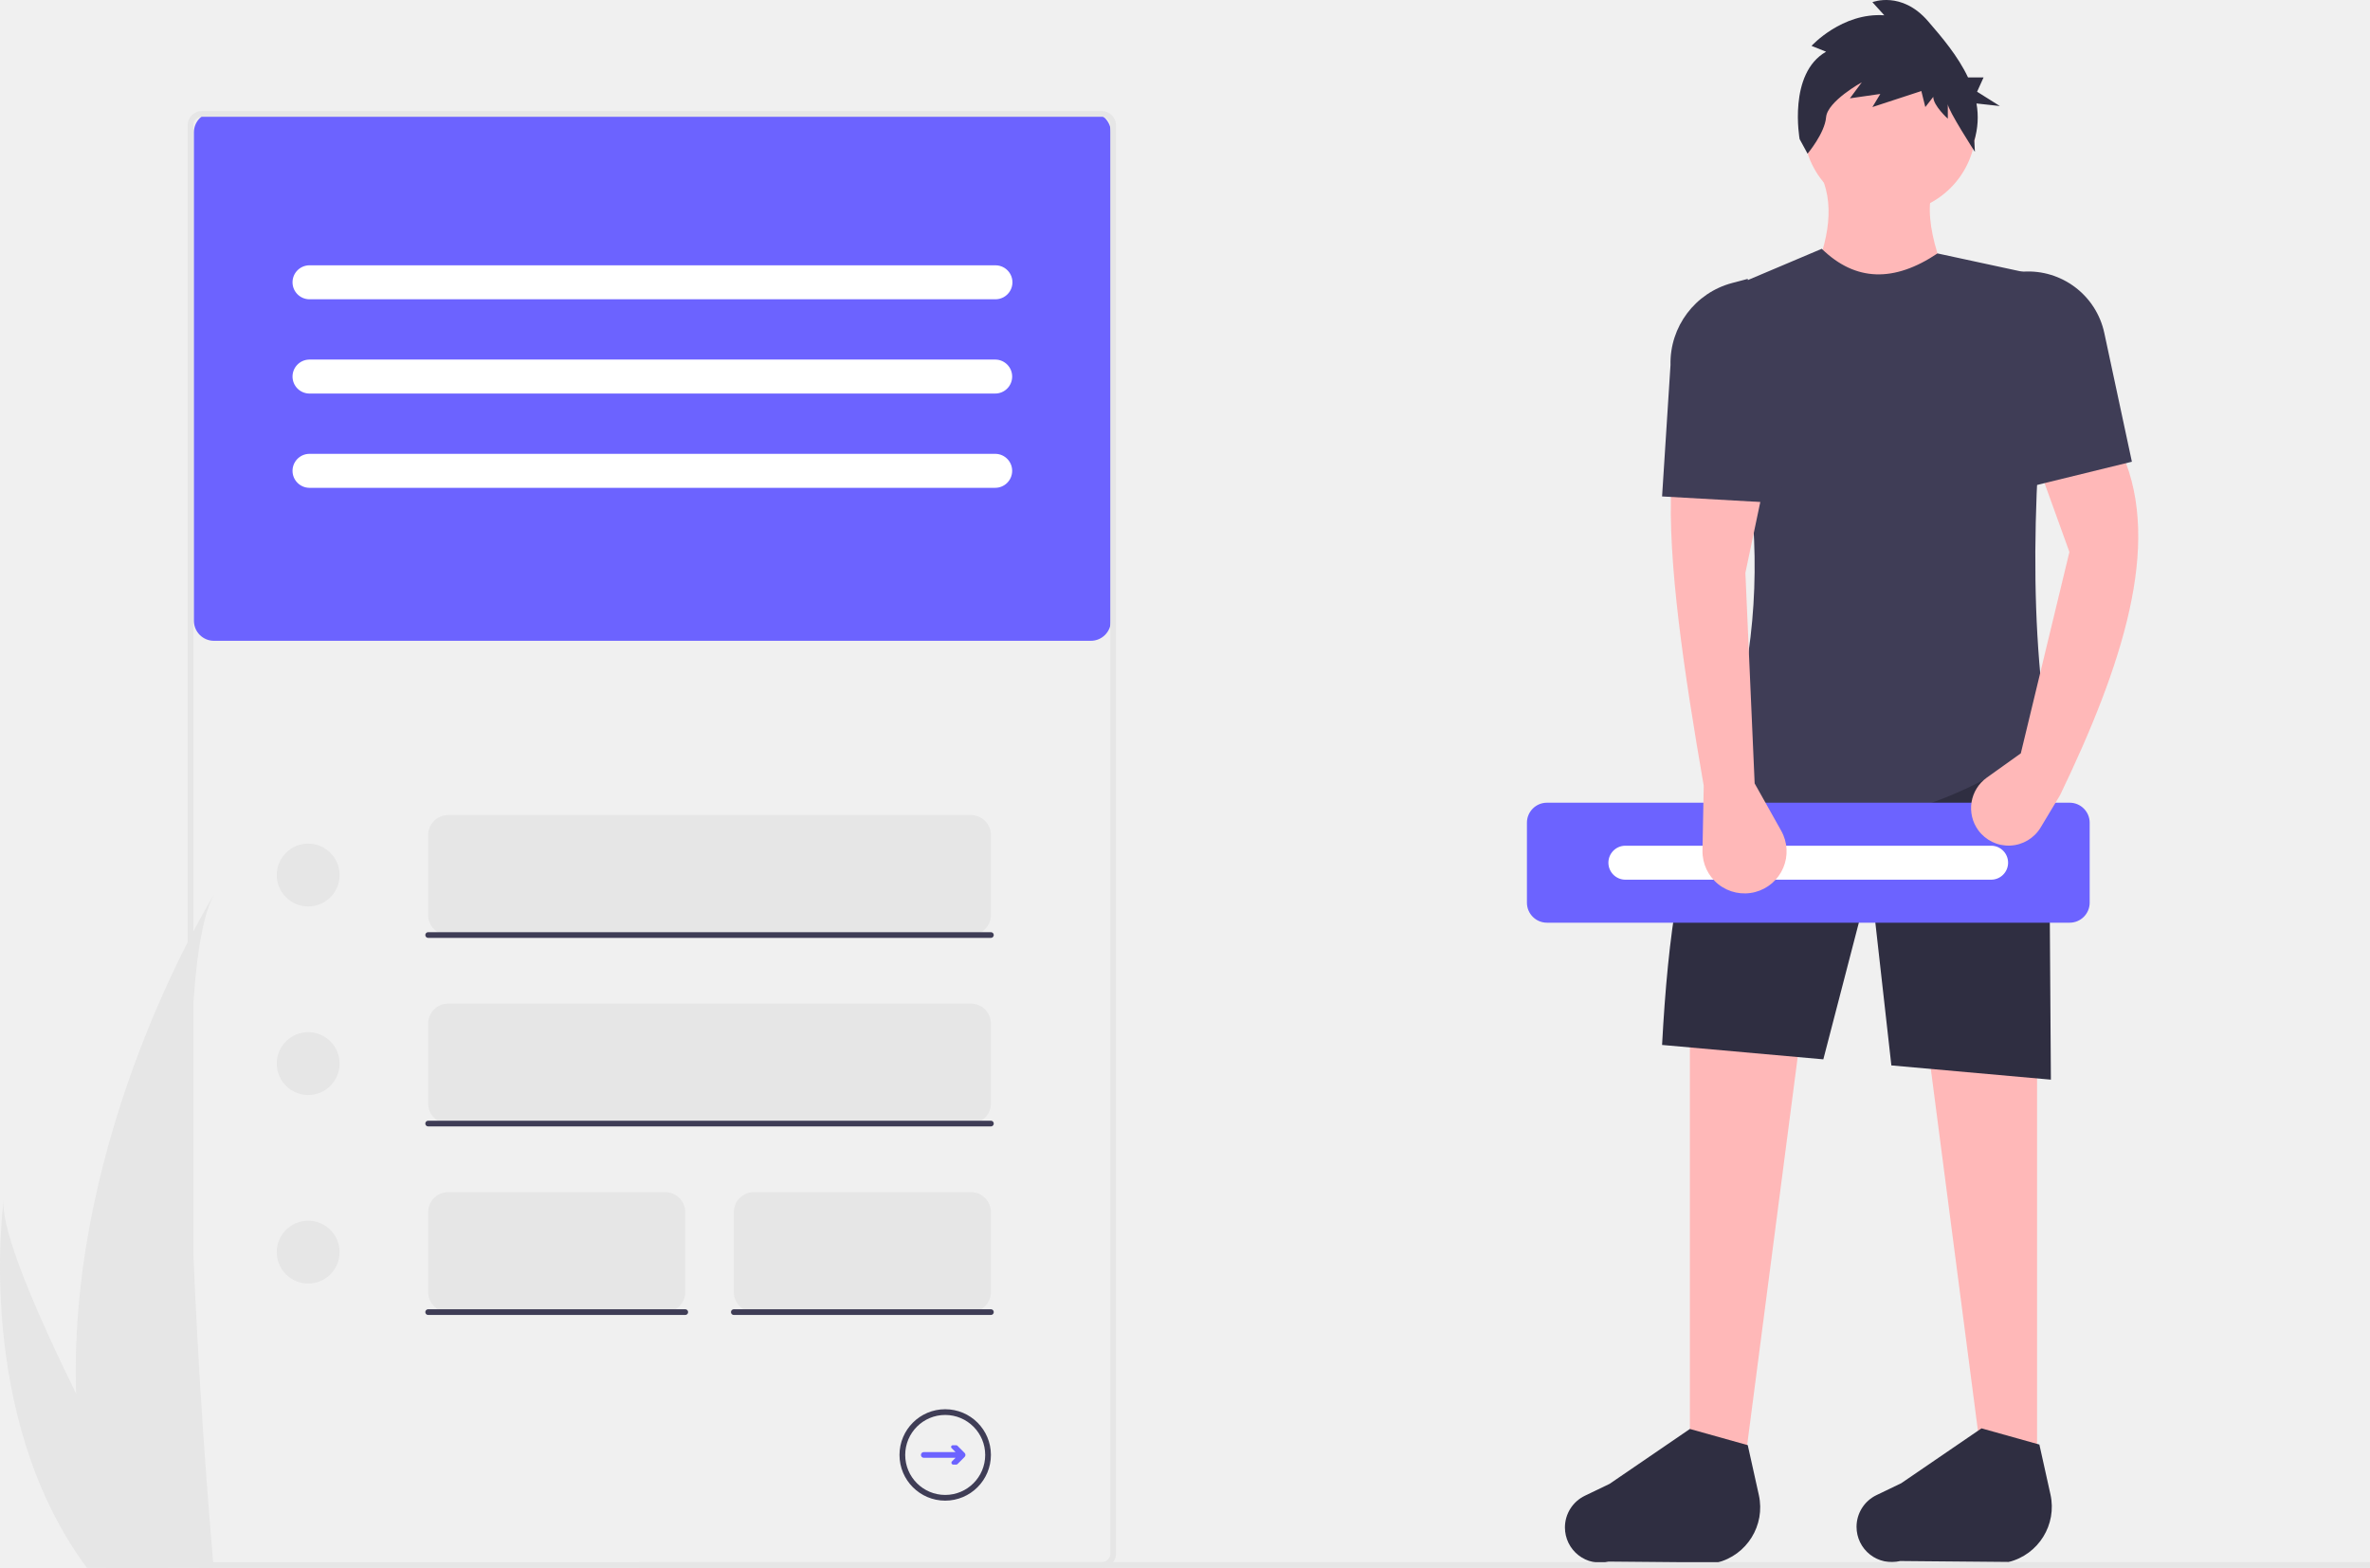
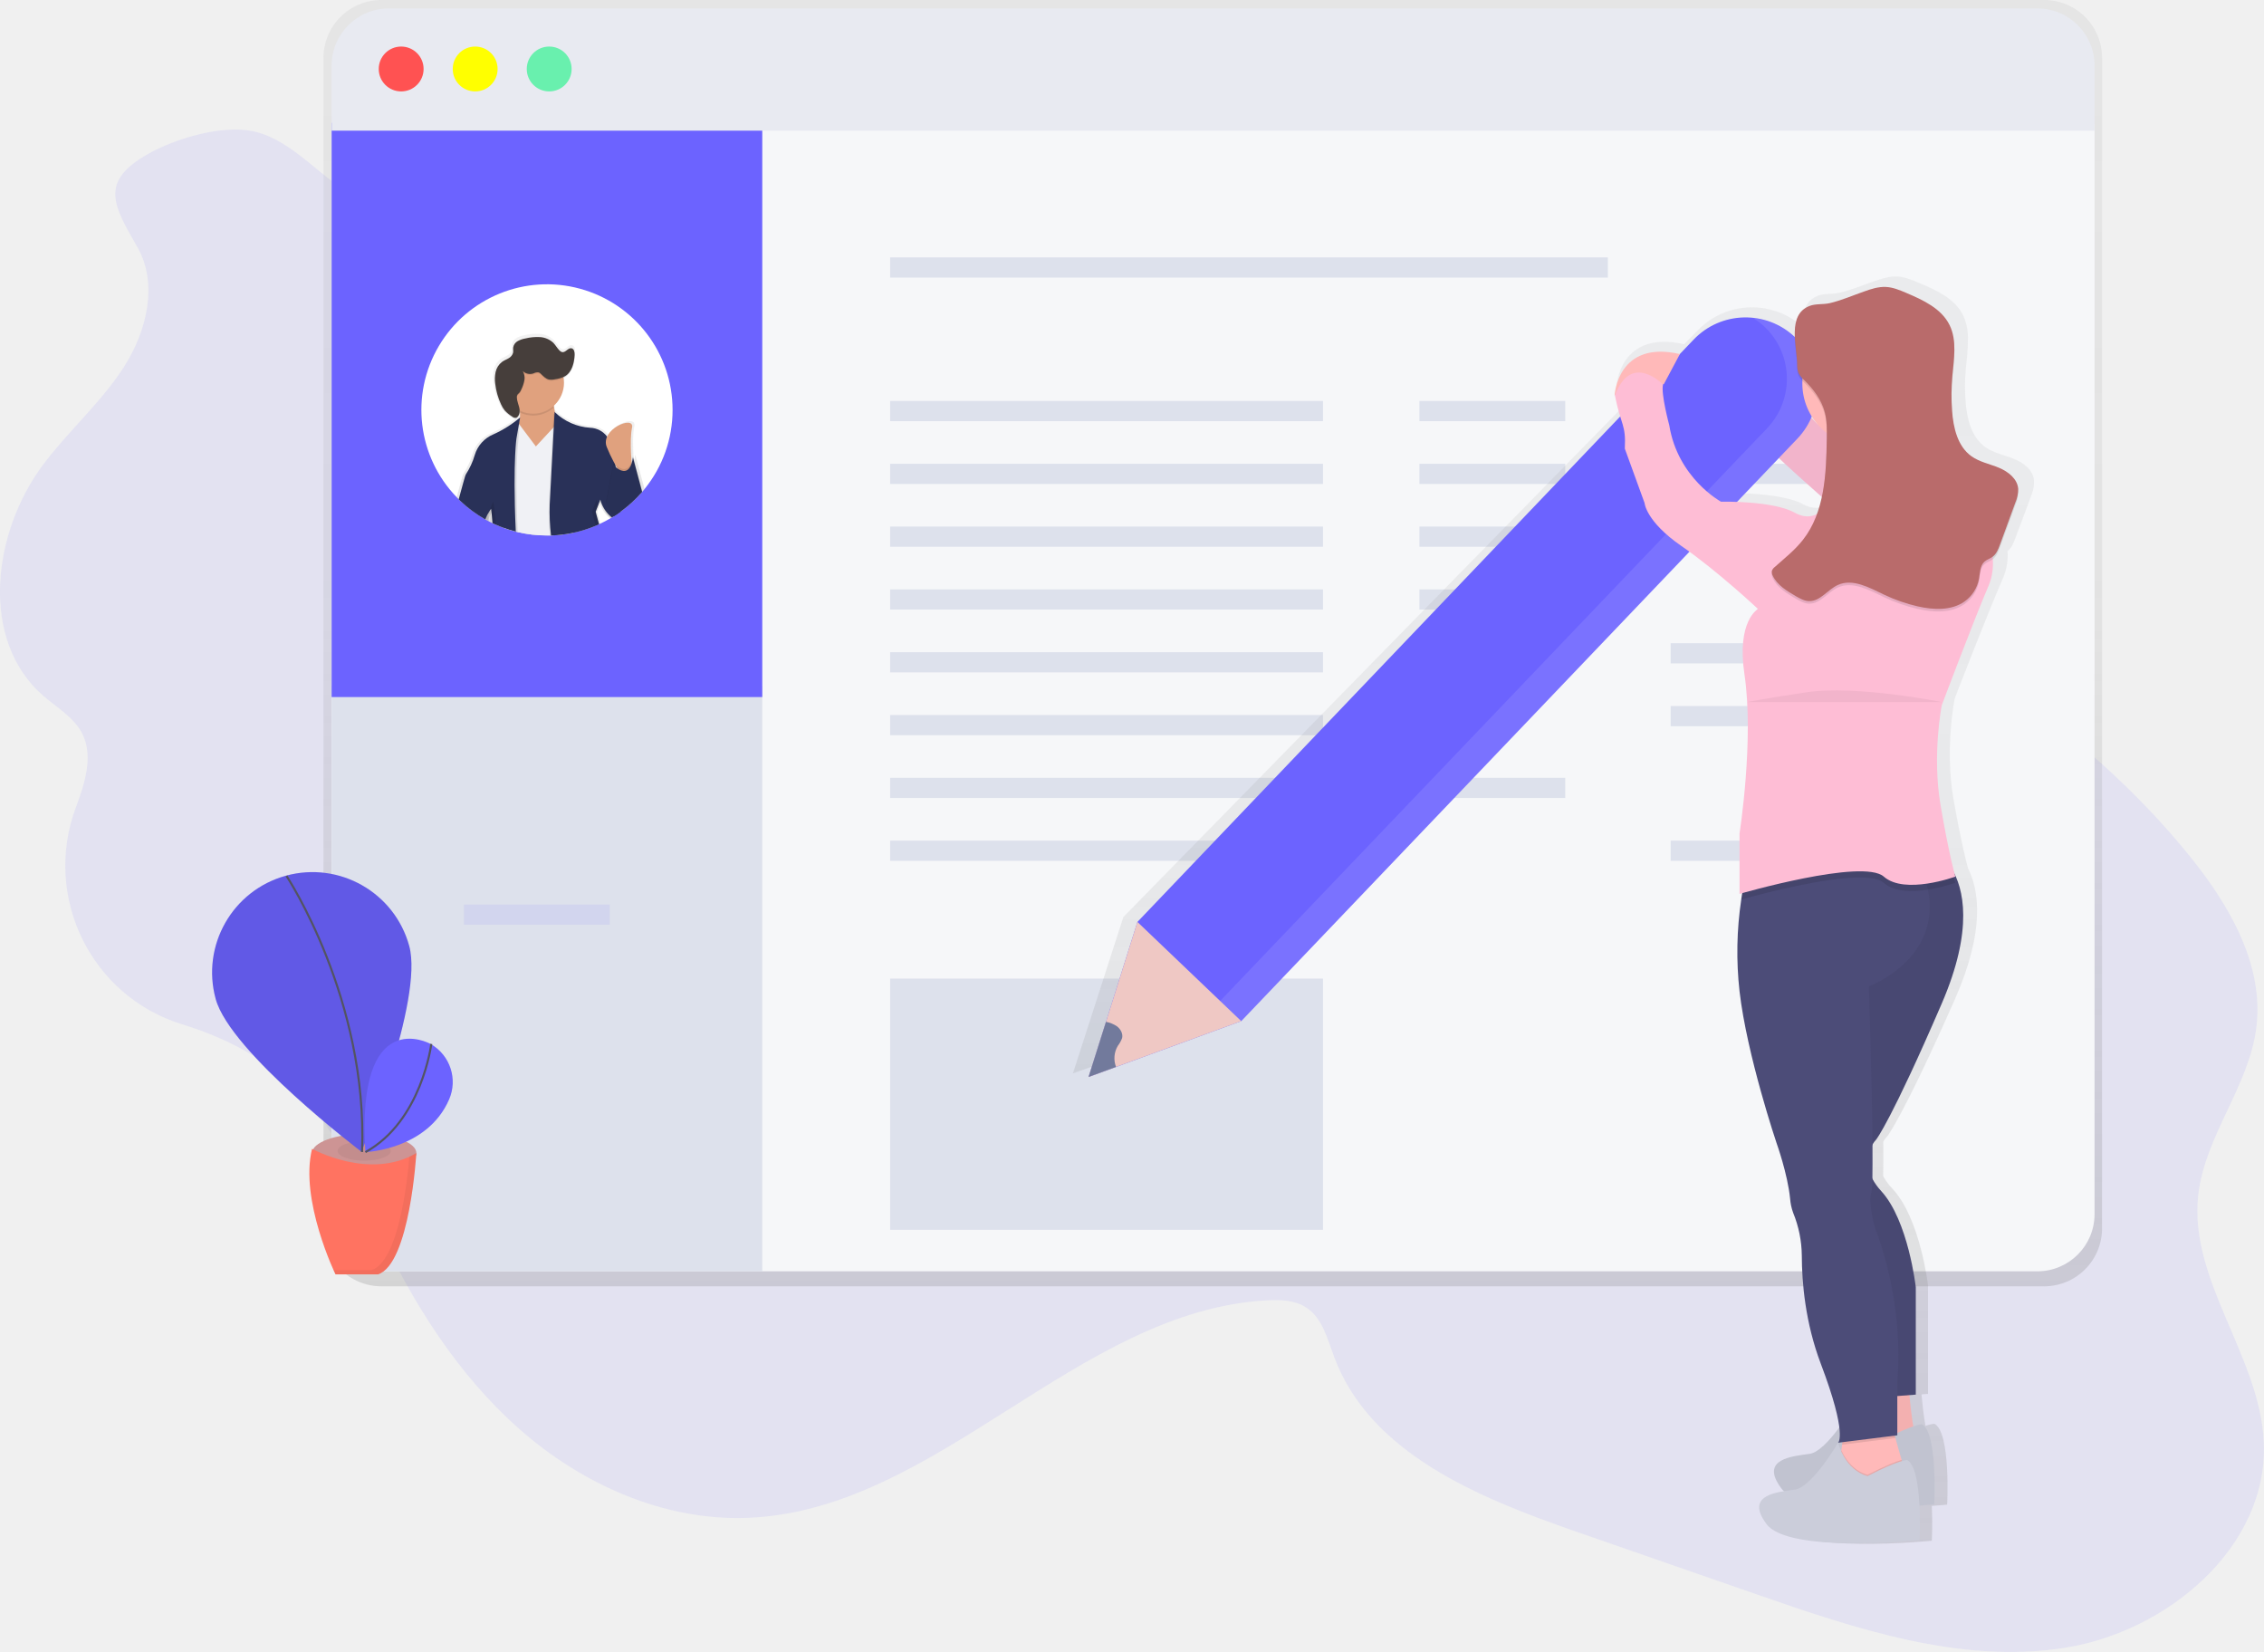
- <svg xmlns="http://www.w3.org/2000/svg" id="ed709b15-984e-4c6b-b13e-799af1de279c" data-name="Layer 1" width="829.651" height="548.854" viewBox="0 0 829.651 548.854">
-   <polygon points="609.397 522.909 591.573 522.909 591.573 349.531 632.082 348.721 609.397 522.909" fill="#ffb8b8" />
-   <polygon points="695.276 522.909 713.1 522.909 713.1 349.531 672.591 348.721 695.276 522.909" fill="#ffb8b8" />
-   <path d="M786.208,722.598l-37.924-.348a12.327,12.327,0,0,1-15.285-11.967v0a12.327,12.327,0,0,1,6.984-11.109l8.651-4.161,28.115-19.215,20.254,5.671,3.879,17.457A19.931,19.931,0,0,1,786.208,722.598Z" transform="translate(-185.1743 -175.5731)" fill="#2f2e41" />
-   <path d="M888.29,722.383l-37.924-.348a12.327,12.327,0,0,1-15.285-11.967v0a12.327,12.327,0,0,1,6.984-11.109l8.651-4.161,28.115-19.215,20.254,5.671,3.879,17.457A19.931,19.931,0,0,1,888.29,722.383Z" transform="translate(-185.1743 -175.5731)" fill="#2f2e41" />
-   <path d="M903.116,553.521l-55.842-4.986-7.352-65.5-16.465,63.373-56.451-5.04c2.081-38.806,6.559-71.177,17.014-87.499l118.286-21.065Z" transform="translate(-185.1743 -175.5731)" fill="#2f2e41" />
-   <circle cx="661.507" cy="44.439" r="30.172" fill="#ffb8b8" />
-   <path d="M870.709,282.922l-52.662-6.481c6.7-14.267,9.719-27.589,4.861-38.889h40.509C857.155,248.727,862.755,265.29,870.709,282.922Z" transform="translate(-185.1743 -175.5731)" fill="#ffb8b8" />
-   <path d="M902.306,434.425C865.251,461.595,824.81,470.865,780.78,461.161c26.715-60.992,22.9-121.105,0-180.67l42.129-17.824c11.813,11.523,25.36,11.774,40.509,1.62l41.319,8.912C897.179,332.621,894.645,387.814,902.306,434.425Z" transform="translate(-185.1743 -175.5731)" fill="#3f3d56" />
-   <path d="M824.422,193.674l-5.095-2.04S829.98,179.906,844.802,180.925l-4.169-4.589s10.19-4.079,19.454,6.629c4.87,5.629,10.504,12.246,14.016,19.7h5.456l-2.277,5.014,7.97,5.014-8.181-.901a27.747,27.747,0,0,1-.774,12.987l.219,3.963s-9.483-14.672-9.483-16.712v5.099s-5.095-4.589-5.095-7.649l-2.779,3.57-1.39-5.609-17.138,5.609,2.779-4.589-10.653,1.53,4.169-5.609s-12.043,6.629-12.506,12.238-6.484,12.748-6.484,12.748l-2.779-5.099S810.99,201.323,824.422,193.674Z" transform="translate(-185.1743 -175.5731)" fill="#2f2e41" />
-   <path d="M909.695,498.573h-183a7.008,7.008,0,0,1-7-7v-28a7.008,7.008,0,0,1,7-7h183a7.008,7.008,0,0,1,7,7v28A7.008,7.008,0,0,1,909.695,498.573Z" transform="translate(-185.1743 -175.5731)" fill="#6c63ff" />
-   <path id="e6024a0c-b89c-4e07-9a96-496d93fbcaea" data-name="Path 40" d="M754.055,471.627a5.947,5.947,0,0,0,0,11.892H882.14a5.947,5.947,0,0,0,.195-11.892q-.098-.002-.195,0Z" transform="translate(-185.1743 -175.5731)" fill="#fff" />
-   <path d="M799.414,449.818l9.302,16.582a14.724,14.724,0,0,1-9.125,21.45h0a14.724,14.724,0,0,1-18.438-14.53l.436-22.692c-6.989-40.336-12.661-78.527-11.342-105.323h32.407L796.173,376.092Z" transform="translate(-185.1743 -175.5731)" fill="#ffb8b8" />
-   <path d="M906.357,453.869l-6.813,11.356a13.12,13.12,0,0,1-21.861.967v0a13.12,13.12,0,0,1,2.985-18.393l11.917-8.512,17.014-70.485-10.532-29.166L928.232,334.773C941.926,366.423,928.132,408.615,906.357,453.869Z" transform="translate(-185.1743 -175.5731)" fill="#ffb8b8" />
-   <path d="M809.946,351.787l-42.939-2.431,2.95-46.01a29.012,29.012,0,0,1,21.581-28.705l5.446-1.442Z" transform="translate(-185.1743 -175.5731)" fill="#3f3d56" />
-   <path d="M931.473,337.204l-39.699,9.722V270.769l1.638-.106a27.257,27.257,0,0,1,28.407,21.489Z" transform="translate(-185.1743 -175.5731)" fill="#3f3d56" />
-   <rect x="223.556" y="546.854" width="606.096" height="2" fill="#e6e6e6" />
-   <path d="M211.812,663.409a215.891,215.891,0,0,0,10.085,59.679c.141.448.288.89.435,1.338h37.636c-.04-.402-.08-.85-.12-1.338-2.51-28.849-16.978-204.433.321-234.46C258.656,491.064,208.894,571.743,211.812,663.409Z" transform="translate(-185.1743 -175.5731)" fill="#e6e6e6" />
-   <path d="M214.636,723.088c.315.448.642.897.977,1.338H243.846c-.214-.381-.462-.83-.75-1.338-4.664-8.419-18.47-33.587-31.285-59.679-13.772-28.039-26.407-57.143-25.343-67.676C186.141,598.109,176.612,670.53,214.636,723.088Z" transform="translate(-185.1743 -175.5731)" fill="#e6e6e6" />
-   <path d="M567.057,399.892h-307a7.008,7.008,0,0,1-7-7v-171a7.008,7.008,0,0,1,7-7h307a7.008,7.008,0,0,1,7,7v171A7.008,7.008,0,0,1,567.057,399.892Z" transform="translate(-185.1743 -175.5731)" fill="#6c63ff" />
-   <path d="M570.855,724.427H255.855a5.006,5.006,0,0,1-5-5V219.451a5.006,5.006,0,0,1,5-5H570.855a5.006,5.006,0,0,1,5,5V719.427A5.006,5.006,0,0,1,570.855,724.427ZM255.855,216.451a3.003,3.003,0,0,0-3,3V719.427a3.003,3.003,0,0,0,3,3H570.855a3.003,3.003,0,0,0,3-3V219.451a3.003,3.003,0,0,0-3-3Z" transform="translate(-185.1743 -175.5731)" fill="#e6e6e6" />
-   <circle cx="107.883" cy="306.319" r="11" fill="#e6e6e6" />
-   <path d="M525.057,502.892h-183a7.008,7.008,0,0,1-7-7v-28a7.008,7.008,0,0,1,7-7h183a7.008,7.008,0,0,1,7,7v28A7.008,7.008,0,0,1,525.057,502.892Z" transform="translate(-185.1743 -175.5731)" fill="#e6e6e6" />
-   <path d="M532.057,503.892h-197a1,1,0,0,1,0-2h197a1,1,0,0,1,0,2Z" transform="translate(-185.1743 -175.5731)" fill="#3f3d56" />
-   <circle cx="107.883" cy="372.319" r="11" fill="#e6e6e6" />
-   <path d="M525.057,568.892h-183a7.008,7.008,0,0,1-7-7v-28a7.008,7.008,0,0,1,7-7h183a7.008,7.008,0,0,1,7,7v28A7.008,7.008,0,0,1,525.057,568.892Z" transform="translate(-185.1743 -175.5731)" fill="#e6e6e6" />
-   <path d="M532.057,569.892h-197a1,1,0,0,1,0-2h197a1,1,0,0,1,0,2Z" transform="translate(-185.1743 -175.5731)" fill="#3f3d56" />
-   <circle cx="107.883" cy="438.319" r="11" fill="#e6e6e6" />
-   <path d="M418.057,634.892h-76a7.008,7.008,0,0,1-7-7v-28a7.008,7.008,0,0,1,7-7h76a7.008,7.008,0,0,1,7,7v28A7.008,7.008,0,0,1,418.057,634.892Z" transform="translate(-185.1743 -175.5731)" fill="#e6e6e6" />
-   <path d="M425.057,635.892h-90a1,1,0,0,1,0-2h90a1,1,0,0,1,0,2Z" transform="translate(-185.1743 -175.5731)" fill="#3f3d56" />
-   <path d="M525.057,634.892h-76a7.008,7.008,0,0,1-7-7v-28a7.008,7.008,0,0,1,7-7h76a7.008,7.008,0,0,1,7,7v28A7.008,7.008,0,0,1,525.057,634.892Z" transform="translate(-185.1743 -175.5731)" fill="#e6e6e6" />
-   <path d="M532.057,635.892h-90a1,1,0,0,1,0-2h90a1,1,0,0,1,0,2Z" transform="translate(-185.1743 -175.5731)" fill="#3f3d56" />
-   <path id="aa22f97a-b0c4-48a0-9697-8e710bb4cd75" data-name="Path 40" d="M293.417,268.446a5.947,5.947,0,0,0,0,11.892H533.502a5.947,5.947,0,1,0,.195-11.892q-.098-.002-.195,0Z" transform="translate(-185.1743 -175.5731)" fill="#fff" />
-   <path id="a17c1cae-a14a-457b-86dc-2629628de1d6" data-name="Path 40" d="M293.417,301.446a5.947,5.947,0,0,0,0,11.892H533.502a5.947,5.947,0,0,0,.195-11.892q-.098-.002-.195,0Z" transform="translate(-185.1743 -175.5731)" fill="#fff" />
-   <path id="b5ca973b-c484-402e-90b9-a33cbeee2455" data-name="Path 40" d="M293.417,334.446a5.947,5.947,0,0,0,0,11.892H533.502a5.947,5.947,0,0,0,.195-11.892q-.098-.002-.195,0Z" transform="translate(-185.1743 -175.5731)" fill="#fff" />
-   <path d="M522.854,684.189l-2.517-2.517a.585.585,0,0,0-.414-.171H518.7a.585.585,0,0,0-.413.998l1.393,1.392H508.557a1,1,0,0,0,0,2h11.122l-1.251,1.25a.668.668,0,0,0,.472,1.14h.989a.668.668,0,0,0,.472-.196l2.492-2.492A.994.994,0,0,0,522.854,684.189Z" transform="translate(-185.1743 -175.5731)" fill="#6c63ff" />
-   <path d="M516.057,700.892a16,16,0,1,1,16-16A16.018,16.018,0,0,1,516.057,700.892Zm0-30a14,14,0,1,0,14,14A14.016,14.016,0,0,0,516.057,670.892Z" transform="translate(-185.1743 -175.5731)" fill="#3f3d56" />
+ <svg xmlns="http://www.w3.org/2000/svg" xmlns:xlink="http://www.w3.org/1999/xlink" id="eb784e0d-05db-44e6-8395-40b319063039" data-name="Layer 1" width="1094" height="798.15" viewBox="0 0 1094 798.15">
+   <defs>
+     <linearGradient id="b86fccb4-da21-4a09-8d3b-ff994f3aa5aa" x1="639.03" y1="672.43" x2="639.03" y2="50.93" gradientUnits="userSpaceOnUse">
+       <stop offset="0" stop-color="gray" stop-opacity="0.25" />
+       <stop offset="0.54" stop-color="gray" stop-opacity="0.12" />
+       <stop offset="1" stop-color="gray" stop-opacity="0.1" />
+     </linearGradient>
+     <linearGradient id="d2adb5db-d5c7-49ab-bfdd-50ec6aa449ae" x1="319.12" y1="309.68" x2="319.12" y2="212.15" xlink:href="#b86fccb4-da21-4a09-8d3b-ff994f3aa5aa" />
+     <linearGradient id="fd1a872a-c2fb-4cd4-906a-a62e176bbce4" x1="332.56" y1="304.74" x2="332.56" y2="246.12" gradientTransform="matrix(-1, 0, 0, 1, 652, 0)" xlink:href="#b86fccb4-da21-4a09-8d3b-ff994f3aa5aa" />
+     <linearGradient id="636ac3f3-8a9d-4cd8-9529-d45e35aeb867" x1="803.65" y1="796.85" x2="803.65" y2="184.5" xlink:href="#b86fccb4-da21-4a09-8d3b-ff994f3aa5aa" />
+   </defs>
+   <g opacity="0.1">
+     <path d="M119.37,170.3c10.2,17.75,4.55,40.79-6.53,58S86,259.17,73.72,275.59C49.31,308.35,43,360.08,73.78,387c6.63,5.8,14.83,10.39,18.87,18.21C98.23,416,94.1,429,89.89,440.43l-.35.94C73.63,484.5,97.07,532.3,141,545.83c24.31,7.49,46.25,19.63,62.49,39.26,14.19,17.16,22.39,38.33,31.75,58.53C252.16,680.11,274,715,304.18,741.57s69.56,44.18,109.76,42.73c91.82-3.31,159.43-100,251.16-105.09,6.61-.37,13.65-.12,19.18,3.52,7.8,5.14,10.19,15.23,13.47,24,17.37,46.43,69.67,67.83,116.5,84.09l88,30.58c47.8,16.6,98,33.45,148,25.76s98.82-48.75,96.65-99.31c-1.78-41.53-36.2-78.08-31.69-119.41,3.12-28.56,24.51-52.55,28.09-81.06,3.73-29.67-12.49-58.16-31.16-81.52-53.72-67.24-130.28-111.56-205-154.31-52.63-30.12-105.53-60.36-162.19-82-139.68-53.21-293.2-50.92-442-65.44-25.59-2.5-52.34-5.44-75.79-16.75-18-8.68-32.07-28.75-51.82-33-15.05-3.24-37.31,3.45-50.45,10.76C100.94,138.54,107.54,149.71,119.37,170.3Z" transform="translate(-53 -50.93)" fill="#6c63ff" />
+   </g>
+   <path d="M1040.87,50.93H237.18A28,28,0,0,0,209.3,79.08V644.28a28,28,0,0,0,27.88,28.15h803.69a28,28,0,0,0,27.88-28.15V79.08A28,28,0,0,0,1040.87,50.93Z" transform="translate(-53 -50.93)" fill="url(#b86fccb4-da21-4a09-8d3b-ff994f3aa5aa)" />
+   <path d="M1065.12,110.81V637.54a27.64,27.64,0,0,1-27.64,27.64H240.89a27.64,27.64,0,0,1-27.64-27.64V110.81Z" transform="translate(-53 -50.93)" fill="#f6f7f9" />
+   <path d="M421.34,382.3V665.17H240.89c-15.26,0-27.64-12.62-27.64-28.18V382.3Z" transform="translate(-53 -50.93)" fill="#dde1ec" />
+   <rect x="430.12" y="124.37" width="346.82" height="9.75" fill="#dde1ec" />
+   <rect x="430.12" y="193.73" width="209.17" height="9.75" fill="#dde1ec" />
+   <rect x="685.9" y="193.73" width="70.45" height="9.75" fill="#dde1ec" />
+   <g opacity="0.1">
+     <rect x="224.19" y="437.04" width="70.45" height="9.75" fill="#6c63ff" />
+   </g>
+   <rect x="685.9" y="284.77" width="70.45" height="9.75" fill="#dde1ec" />
+   <rect x="685.9" y="375.81" width="70.45" height="9.75" fill="#dde1ec" />
+   <rect x="685.9" y="224.08" width="70.45" height="9.75" fill="#dde1ec" />
+   <rect x="807.28" y="224.08" width="70.45" height="9.75" fill="#dde1ec" />
+   <rect x="685.9" y="254.42" width="70.45" height="9.75" fill="#dde1ec" />
+   <rect x="807.28" y="254.42" width="70.45" height="9.75" fill="#dde1ec" />
+   <rect x="807.28" y="310.78" width="70.45" height="9.75" fill="#dde1ec" />
+   <rect x="807.28" y="341.13" width="70.45" height="9.75" fill="#dde1ec" />
+   <rect x="807.28" y="406.16" width="70.45" height="9.75" fill="#dde1ec" />
+   <rect x="430.12" y="224.08" width="209.17" height="9.75" fill="#dde1ec" />
+   <rect x="430.12" y="254.42" width="209.17" height="9.75" fill="#dde1ec" />
+   <rect x="430.12" y="284.77" width="209.17" height="9.75" fill="#dde1ec" />
+   <rect x="430.12" y="315.12" width="209.17" height="9.75" fill="#dde1ec" />
+   <rect x="430.12" y="345.46" width="209.17" height="9.75" fill="#dde1ec" />
+   <rect x="430.12" y="375.81" width="209.17" height="9.75" fill="#dde1ec" />
+   <rect x="430.12" y="406.16" width="209.17" height="9.75" fill="#dde1ec" />
+   <rect x="160.25" y="59.34" width="208.09" height="277.45" fill="#6c63ff" />
+   <path d="M1065.12,82.63A27.64,27.64,0,0,0,1037.48,55H240.89a27.64,27.64,0,0,0-27.64,27.64v31.43h851.87Z" transform="translate(-53 -50.93)" fill="#e8eaf1" />
+   <circle cx="193.85" cy="33.33" r="10.84" fill="#ff5252" />
+   <circle cx="229.61" cy="33.33" r="10.84" fill="#ff0" />
+   <circle cx="265.38" cy="33.33" r="10.84" fill="#69f0ae" />
+   <path d="M378,249a60.41,60.41,0,0,1-13.52,38.17c-.33.41-.66.81-1,1.21h0a1.64,1.64,0,0,0-.18.22,61,61,0,0,1-10.47,9.59l-.5.37c-.69.49-1.39,1-2.1,1.42l-.49.31-1.05.65a5.33,5.33,0,0,1-.48.27,3.21,3.21,0,0,1-.41.25c-1.54.9-3.13,1.73-4.76,2.49-.18.1-.38.18-.57.27s-.41.2-.63.28-.65.29-1,.42a59.06,59.06,0,0,1-10.83,3.4,60.5,60.5,0,0,1-10.75,1.31h-.55l-1.43,0A60.59,60.59,0,0,1,303.11,308l-.87-.21q-3.06-.8-6-1.86c-1.19-.44-2.37-.92-3.52-1.43-.29-.13-.57-.25-.86-.39l-.87-.39-.76-.39h0l-.8-.41-.89-.47-1-.57-.16-.09a60.93,60.93,0,0,1-11.78-8.71c-.3-.29-.61-.57-.9-.88s-.63-.62-.93-.94A60.69,60.69,0,1,1,378,249Z" transform="translate(-53 -50.93)" fill="#fff" />
+   <path d="M360,270.62a17.33,17.33,0,0,1-.59,2.67,2.47,2.47,0,0,1-.13.4c0-.38-.07-.78-.09-1.21h0c-.3-4.45-.56-11.48.34-15.64.85-3.91-5.34-2.72-9.47.78h0a10.89,10.89,0,0,0-2.88,3.61c-.09-.12-.18-.23-.28-.35a10.9,10.9,0,0,0-8.2-4.05,27.91,27.91,0,0,1-17.43-7.64c-.2-.81-.35-1.61-.47-2.42,0-.25-.08-.51-.11-.76a15.07,15.07,0,0,0,4.63-7.81s0-.08,0-.12a15.1,15.1,0,0,0,.38-3.32c0-.46,0-.9-.05-1.34,0-.16,0-.33-.05-.49s0-.38-.08-.56a6.61,6.61,0,0,0,.73-.38,8.38,8.38,0,0,0,3.24-3.67l0-.08a13.83,13.83,0,0,0,.64-1.66,0,0,0,0,0,0,0,20.07,20.07,0,0,0,.83-5c0-.21,0-.42,0-.65,0-1.31-.26-2.95-1.54-3.22-1.69-.36-2.92,2.19-4.63,1.92a2.6,2.6,0,0,1-1.34-.81c-1.16-1.15-1.94-2.63-3.1-3.79a10.6,10.6,0,0,0-6.62-2.81,25,25,0,0,0-7.28.67,12.26,12.26,0,0,0-3.76,1.28,4.48,4.48,0,0,0-2.25,3.09,4.41,4.41,0,0,0,0,.85c0,.42,0,.86,0,1.29a4.8,4.8,0,0,1-.07.55,4.57,4.57,0,0,1-2.31,2.76c-1.06.63-2.24,1.07-3.25,1.79a8.51,8.51,0,0,0-3.13,5,13.22,13.22,0,0,0-.35,3.39,22.43,22.43,0,0,0,.17,3.08,33.06,33.06,0,0,0,2.86,9.92,15.84,15.84,0,0,0,1.42,2.5s0,0,0,0c.14.2.28.38.43.55a15.09,15.09,0,0,0,3.23,2.73l.69.47a2,2,0,0,0,1.71.44,1.82,1.82,0,0,0,.52-.3,4,4,0,0,0,1.25-3.15v-.16a1,1,0,0,1,0,.17,1.64,1.64,0,0,1,0,.23l.1,0a14.8,14.8,0,0,1,0,1.53,5.59,5.59,0,0,1,0,.62c0,.12,0,.24,0,.35l-.16.14h0c-.33.28-.93.77-1.76,1.42h0a52.89,52.89,0,0,1-11.24,6.69,16,16,0,0,0-9.21,10.23,35.89,35.89,0,0,1-4.37,9.47c-.48.7-1.8,6-3.34,11.44.3.33.62.64.93.94s.6.59.9.88a60.93,60.93,0,0,0,11.78,8.71l.16.09,1,.57.89.47c0-.75-.1-1.44-.15-2.09,0-.39-.06-.76-.1-1.12.23-.38.43-.72.62-1,0,.29.07.61.1,1h0c.11,1,.22,2.23.34,3.64q0,.67.1,1.4c0-.49-.05-1-.09-1.4l.76.39.87.39c.28.14.56.26.86.39,1.15.51,2.33,1,3.52,1.43q2.91,1.07,6,1.86l.87.21a60.59,60.59,0,0,0,14.19,1.67l1.43,0h.55A60.5,60.5,0,0,0,330,308.34a59.06,59.06,0,0,0,10.83-3.4q.49-.2,1-.42c.22-.09.42-.18.63-.28s.39-.17.57-.27c-1-3.51-1.54-5.76-1.54-5.76l1.32-3.39.16-.41.4-1.05v0c0,.13.06.26.11.39v0a15.93,15.93,0,0,0,4.7,7.49,5.33,5.33,0,0,0,.48-.27l1.05-.65.49-.31c.72-.47,1.41-.93,2.1-1.42l.5-.37a61,61,0,0,0,10.47-9.59l.18-.22h0c.34-.4.67-.8,1-1.21Zm-8.72,4.56a1.1,1.1,0,0,1,.09.15l-.08-.07Z" transform="translate(-53 -50.93)" fill="url(#d2adb5db-d5c7-49ab-bfdd-50ec6aa449ae)" />
+   <path d="M351.44,273.31v.08l.07.07C351.49,273.4,351.46,273.36,351.44,273.31Zm-61.16,30c-.1-1.4-.2-2.66-.29-3.74-.07-.76-.14-1.44-.2-2a.18.18,0,0,1,0-.08c0-.14,0-.27,0-.4a23,23,0,0,0-2.36,4.7l.16.09,1,.57.89.47.8.41q0,.67.1,1.4C290.33,304.25,290.31,303.79,290.28,303.34Zm13.31-57.17,0,0,0,0,.05.09h0a.23.23,0,0,1,0,.07A.39.39,0,0,0,303.59,246.17Z" transform="translate(-53 -50.93)" fill="url(#fd1a872a-c2fb-4cd4-906a-a62e176bbce4)" />
+   <path d="M321,235.93s-3.61,16.22,6.31,24.79S303.88,276,298,268.83,302.08,258,302.08,258s5-4.06,0-16.22Z" transform="translate(-53 -50.93)" fill="#e0a17e" />
+   <path d="M330,308.34a60.5,60.5,0,0,1-10.75,1.31h-.55l-1.43,0A60.59,60.59,0,0,1,303.11,308l-.87-.21q-3.06-.8-6-1.86l-1-15,4.34-20.77,2.55-12.24.72-3.42.73,1,.16.22.2.26,8,10.65,8.19-8.82.42-.46,2.25-2.43.85-.91.4,3.09,1.44,11.11,2.67,20.49Z" transform="translate(-53 -50.93)" fill="#f0f1f5" />
+   <path d="M352.32,298.56c-.69.49-1.39,1-2.1,1.42l-.49.31-1.05.65a5.33,5.33,0,0,1-.48.27,3.21,3.21,0,0,1-.41.25A16.08,16.08,0,0,1,343,294.4a11,11,0,0,1-.3-1.06,1,1,0,0,1,0-.17l-.57,1.5L340.38,299s.52,2.12,1.45,5.48q-.49.23-1,.42a59.06,59.06,0,0,1-10.83,3.4,60.5,60.5,0,0,1-10.75,1.31h-.55a99.44,99.44,0,0,1-.53-14l1.32-25.17.67-12.7.37-7s.13.14.38.37.42.4.72.67h0a27,27,0,0,0,16,6.61,10.62,10.62,0,0,1,8.32,4.42,19.59,19.59,0,0,1,3.39,8.65l.3,2.75s0,0,0,0l.08.78.11,1Z" transform="translate(-53 -50.93)" opacity="0.1" />
+   <path d="M352.82,298.2l-.5.37c-.69.49-1.39,1-2.1,1.42l-.49.31-1.05.65a16.58,16.58,0,0,1-5.18-7.22v0a2.77,2.77,0,0,1-.12-.36c-.11-.35-.21-.72-.29-1.08l-.41,1.07-.56,1.45-1.28,3.34s.59,2.4,1.63,6.1c-.21.1-.41.2-.63.28s-.65.29-1,.42a59.06,59.06,0,0,1-10.83,3.4,60.5,60.5,0,0,1-10.75,1.31,99.49,99.49,0,0,1-.63-14.92l1.28-24.39.68-13,.33-6.13.06-1.27a2,2,0,0,0,.17.17,27.09,27.09,0,0,0,17,7.49,10.62,10.62,0,0,1,8.24,4.31,19.54,19.54,0,0,1,3.48,8.76l.53,4.93v.07h0l.11,1Z" transform="translate(-53 -50.93)" fill="#293158" />
+   <path d="M304.2,253l0,.61-.16,2.32-.56,7.94s-.33,2.29-.57,7.45c-.35,6.8-.56,18.58.25,36.7l-.87-.21q-3.06-.8-6-1.86c-1.19-.44-2.37-.92-3.52-1.43-.29-.13-.57-.25-.86-.39-.29-4-.64-6.45-.64-6.45s-.27.34-.68,1c-.17.27-.38.6-.6,1l-.05.09h0q-.29.5-.62,1.14c-.25.5-.5,1-.74,1.63l-1-.57-.16-.09a60.93,60.93,0,0,1-11.78-8.71c1.61-5.67,3-11.37,3.5-12.1a34.76,34.76,0,0,0,4.25-9.27,15.71,15.71,0,0,1,9-10A36.5,36.5,0,0,0,304.18,253a0,0,0,0,1,0,0A0,0,0,0,0,304.2,253Z" transform="translate(-53 -50.93)" opacity="0.1" />
+   <path d="M304.21,252.72a54.08,54.08,0,0,1-12.81,8.07,15.71,15.71,0,0,0-9,10,34.76,34.76,0,0,1-4.25,9.27c-.49.73-1.89,6.44-3.5,12.12.29.3.6.59.9.88a60.93,60.93,0,0,0,11.78,8.71l.16.09a22.88,22.88,0,0,1,2.2-4.24l.05-.08c.35-.52.57-.8.57-.8s.09.66.22,1.85.3,3,.46,5.1l.87.39c.28.14.56.26.86.39,1.15.51,2.33,1,3.52,1.43q2.91,1.07,6,1.86c-.82-17.94-.64-29.76-.31-36.73.26-5.62.61-8.11.61-8.11l1.27-7.3.36-2.06.17-1Z" transform="translate(-53 -50.93)" fill="#293158" />
+   <path d="M310.64,251.71a14.81,14.81,0,0,1-6.49-1.49,29.17,29.17,0,0,0-2.07-7.53L321,236.84a36.22,36.22,0,0,0-.39,11A14.82,14.82,0,0,1,310.64,251.71Z" transform="translate(-53 -50.93)" opacity="0.1" />
+   <circle cx="257.64" cy="185.01" r="14.87" fill="#e0a17e" />
+   <g opacity="0.1">
+     <path d="M340.86,304.94c-1.17-4.11-1.82-6.81-1.82-6.81l2.25-5.86a12.65,12.65,0,0,0,.77,2.4l.05.13-1.28,3.34s.59,2.4,1.63,6.1c-.21.1-.41.2-.63.28S341.18,304.81,340.86,304.94Z" transform="translate(-53 -50.93)" />
+   </g>
+   <path d="M358.41,276.94s-1.35-13.07,0-19.38-15.77.9-12.17,9.46a73.58,73.58,0,0,0,7.21,13.52Z" transform="translate(-53 -50.93)" fill="#e0a17e" />
+   <path d="M363.29,288.6a61.05,61.05,0,0,1-10.47,9.59l-.5.37c-.69.49-1.39,1-2.1,1.42a42.26,42.26,0,0,1-4.3-6.13l-.13-.23,3.61-18.93.38.39c.16.15.37.35.62.55h0l.05,0c1.87,1.6,5.82,4,7.72-1.58a16.85,16.85,0,0,0,.69-3l.37,1.38h0l.22.81,4,15.09h0Z" transform="translate(-53 -50.93)" opacity="0.1" />
+   <path d="M363.29,288.6a61,61,0,0,1-10.47,9.59l-.5.37c-.69.49-1.39,1-2.1,1.42l-.49.31a43.62,43.62,0,0,1-3.94-5.78l.13-.67,3.48-18.26s.18.21.49.5l.62.55c.26.22.56.46.89.68a0,0,0,0,1,0,0c2.07,1.42,5.22,2.49,6.82-2.5a16.89,16.89,0,0,0,.64-2.84l.46,1.7Z" transform="translate(-53 -50.93)" fill="#293158" />
+   <path d="M363.29,288.6a61,61,0,0,1-10.47,9.59l-.5.37c-.69.49-1.39,1-2.1,1.42l-.49.31a43.62,43.62,0,0,1-3.94-5.78l.13-.67,3.48-18.26s.18.21.49.5l.62.55c.26.22.56.46.89.68a0,0,0,0,1,0,0c2.07,1.42,5.22,2.49,6.82-2.5a16.89,16.89,0,0,0,.64-2.84l.46,1.7Z" transform="translate(-53 -50.93)" opacity="0.02" />
+   <path d="M289.79,297.58l-.05.08c0-.05,0-.11,0-.15.63-2.19,1.2-3.67,1.71-4.11,0,0,.67,4.45,1.27,11.12-.29-.13-.57-.25-.86-.39l-.87-.39c-.15-2.15-.31-3.9-.46-5.1s-.22-1.85-.22-1.85S290.14,297.06,289.79,297.58Z" transform="translate(-53 -50.93)" opacity="0.1" />
+   <path d="M310.82,231.84a4.08,4.08,0,0,1,2.55-.46,2.91,2.91,0,0,1,1,.7c1.17,1.11,2.33,2.4,3.91,2.74a7.56,7.56,0,0,0,2.93-.13,14,14,0,0,0,4.82-1.47c3.35-2,4.42-6.33,4.63-10.22.07-1.31-.2-3-1.49-3.28-1.64-.35-2.84,2.14-4.5,1.87a2.51,2.51,0,0,1-1.3-.79c-1.13-1.13-1.9-2.58-3-3.72a10.31,10.31,0,0,0-6.44-2.76,24.08,24.08,0,0,0-7.09.67,11.65,11.65,0,0,0-3.65,1.25,4.39,4.39,0,0,0-2.2,3c-.11.87.12,1.77-.05,2.63a4.42,4.42,0,0,1-2.24,2.71c-1,.62-2.18,1-3.16,1.76a8.37,8.37,0,0,0-3.05,4.86,16.46,16.46,0,0,0-.16,5.83,32.28,32.28,0,0,0,2.78,9.72,13.77,13.77,0,0,0,1.81,3,16.81,16.81,0,0,0,3.65,3,2.22,2.22,0,0,0,1.83.55,1.59,1.59,0,0,0,.51-.3c1.28-1.07,1.4-3,1-4.63s-1.08-3.18-1.16-4.84a2.33,2.33,0,0,1,.26-1.35,6,6,0,0,1,.9-.91,5.44,5.44,0,0,0,1-1.69,16.53,16.53,0,0,0,1.55-4.86,6.55,6.55,0,0,0-.87-4A5.17,5.17,0,0,0,310.82,231.84Z" transform="translate(-53 -50.93)" opacity="0.1" />
+   <path d="M310.82,231.32a4.08,4.08,0,0,1,2.55-.46,2.91,2.91,0,0,1,1,.7c1.17,1.11,2.33,2.4,3.91,2.74a7.56,7.56,0,0,0,2.93-.13,14,14,0,0,0,4.82-1.47c3.35-2,4.42-6.33,4.63-10.22.07-1.31-.2-3-1.49-3.28-1.64-.35-2.84,2.14-4.5,1.87a2.51,2.51,0,0,1-1.3-.79c-1.13-1.13-1.9-2.58-3-3.72a10.31,10.31,0,0,0-6.44-2.76,24.08,24.08,0,0,0-7.09.67,11.65,11.65,0,0,0-3.65,1.25,4.39,4.39,0,0,0-2.2,3c-.11.87.12,1.77-.05,2.63a4.42,4.42,0,0,1-2.24,2.71c-1,.62-2.18,1-3.16,1.76a8.37,8.37,0,0,0-3.05,4.86,16.46,16.46,0,0,0-.16,5.83,32.28,32.28,0,0,0,2.78,9.72,13.77,13.77,0,0,0,1.81,3,16.81,16.81,0,0,0,3.65,3,2.22,2.22,0,0,0,1.83.55,1.59,1.59,0,0,0,.51-.3c1.28-1.07,1.4-3,1-4.63s-1.08-3.18-1.16-4.84a2.33,2.33,0,0,1,.26-1.35,6,6,0,0,1,.9-.91,5.44,5.44,0,0,0,1-1.69,16.53,16.53,0,0,0,1.55-4.86,6.55,6.55,0,0,0-.87-4A5.17,5.17,0,0,0,310.82,231.32Z" transform="translate(-53 -50.93)" fill="#463e3b" />
+   <ellipse cx="176" cy="557.1" rx="25.19" ry="9.25" fill="#cd9494" />
+   <ellipse cx="176" cy="556.07" rx="12.85" ry="4.72" opacity="0.05" />
+   <path d="M203.8,606s27.76,15.42,50.38,2.06c0,0-3.08,53.47-18.51,58.61H215.12S197.64,630.64,203.8,606Z" transform="translate(-53 -50.93)" fill="#ff7361" />
+   <path d="M250.75,508c7.07,25.83-23.07,99.41-23.07,99.41s-63.39-48-70.46-73.82A48.48,48.48,0,1,1,250.75,508Z" transform="translate(-53 -50.93)" fill="#6c63ff" />
+   <path d="M250.75,508c7.07,25.83-23.07,99.41-23.07,99.41s-63.39-48-70.46-73.82A48.48,48.48,0,1,1,250.75,508Z" transform="translate(-53 -50.93)" opacity="0.1" />
+   <path d="M191.45,474.17s39.46,59.57,36.49,133.37" transform="translate(-53 -50.93)" fill="none" stroke="#535461" stroke-miterlimit="10" />
+   <path d="M260.82,555.2S225,535.73,229.57,607.59c0,0,29.85-1.07,40.44-25.42a21.12,21.12,0,0,0-8.66-26.67Z" transform="translate(-53 -50.93)" fill="#6c63ff" />
+   <path d="M261.41,555.32s-4.62,37.3-31.84,52.27" transform="translate(-53 -50.93)" fill="none" stroke="#535461" stroke-miterlimit="10" />
+   <path d="M250.82,609.77c-1,12.3-5.31,50.5-18.22,54.81H214.17c.59,1.31.95,2.06.95,2.06h20.57C251.1,661.49,254.19,608,254.19,608A37.44,37.44,0,0,1,250.82,609.77Z" transform="translate(-53 -50.93)" opacity="0.05" />
+   <rect x="430.12" y="472.81" width="209.17" height="121.39" fill="#dde1ec" />
+   <path d="M1035.83,284.14a8.76,8.76,0,0,0,0-1.18c-.36-4.88-5-8.41-9.6-10.29s-9.74-2.8-13.81-5.65c-6.88-4.82-9-13.83-9.62-22.07-.19-2.56-.27-5.12-.28-7.69s.16-5.41.4-8.11c.4-4.48,1.06-9.12,1-13.61a26.15,26.15,0,0,0-2.4-12.45c-4.08-8.06-13.24-12.18-21.72-15.69-3.26-1.35-6.6-2.72-10.14-2.87-3.74-.16-7.38,1.05-10.92,2.25-5.62,1.9-11.32,4.37-17.13,5.66-3.26.72-6.83.18-10,1.33-6.22,2.28-7.55,7.87-7.45,14,0,.39,0,.77,0,1.16-.62-.57-1.26-1.11-1.91-1.63l-.38-.3q-1-.81-2.13-1.53l-.36-.23a35.84,35.84,0,0,0-4.79-2.61l-.25-.11q-1.25-.55-2.54-1l-.16-.06a36.46,36.46,0,0,0-5.46-1.44h0a36.37,36.37,0,0,0-32.52,10.22l-6.87,7h0c-31.23-7-32.63,20.13-32.63,20.13l.23-.05-.08.19A96.44,96.44,0,0,0,837,247.67L595.83,494l-24.38,75.56,13.69-4.88,62.54-22.34L871.62,313.58c16.76,11.91,34.18,27.87,34.18,27.87S895,347.16,899,373.32c4.89,32-2.46,77.55-2.46,77.55v29.46l1.38-.38c-.17,1-.35,2-.52,3.15a168.08,168.08,0,0,0-.86,44.72c3.7,31.26,18.48,73.94,18.48,73.94s5.54,15,6.78,27.05a25.22,25.22,0,0,0,1.58,6.95,55.26,55.26,0,0,1,4.32,20.87c0,13.08,1.71,32.71,9.5,52.74,6.25,16.08,8.56,25.5,9.25,31-4.43,5.86-10.22,12.25-14.79,12.89-8.62,1.2-25.26,2.4-14.17,16.83a10.21,10.21,0,0,0,1.29,1.37c-8.42,1.36-17.68,4.36-8.68,16.06,11.09,14.43,76.39,7.82,76.39,7.82s.42-8,0-16.82c4.58-.32,7.41-.61,7.41-.61s1.85-34.87-6.16-39.08a16.9,16.9,0,0,0-4.32,1.06c-.86-4.82-1.52-10.81-1.93-15.25l3.17-.24V672.1s-3.7-32.46-17.25-46.89a29.15,29.15,0,0,1-4.43-6c.1-4.17.11-10,.06-16.73a13.89,13.89,0,0,1,1.91-2.52s7.39-9,32.65-66.13c14.9-33.69,11.58-53.14,6.35-63.44-1-3.66-3.6-14.11-7-33.35-4.31-24.65.62-48.7.62-48.7s16-41.48,23.41-58.31a27.39,27.39,0,0,0,2.08-12.85c1.93-1.41,2.86-3.76,3.69-6l7.59-20.25c.82-2.19,1.66-4.47,1.48-6.8ZM932.75,247.68a30.8,30.8,0,0,0,2.75,3.66h0s-1.13-1.18-3-3.08C932.59,248.07,932.67,247.87,932.75,247.68Zm-37.32,41.57,20.89-21.34c7.22,6.6,14.95,13.34,21.41,18.89a61.84,61.84,0,0,1-2.44,8.37c-2.8,1.39-6.5,1.84-11-.61C917.16,290.71,904,289.57,895.43,289.25Z" transform="translate(-53 -50.93)" fill="url(#636ac3f3-8a9d-4cd8-9529-d45e35aeb867)" />
+   <path d="M878.62,210.5S863.13,219.44,867.9,232c0,0,16.09,4.77,22.64,16.69s57.21,54.82,57.21,54.82L984.69,285s-12.85-17.16-53.5-29.14c0,0-24-25.69-32.31-30.45S878.62,210.5,878.62,210.5Z" transform="translate(-53 -50.93)" fill="#febdd5" />
+   <path d="M878.62,210.5S863.13,219.44,867.9,232c0,0,16.09,4.77,22.64,16.69s57.21,54.82,57.21,54.82L984.69,285s-12.85-17.16-53.5-29.14c0,0-24-25.69-32.31-30.45S878.62,210.5,878.62,210.5Z" transform="translate(-53 -50.93)" opacity="0.05" />
+   <path d="M602.62,496.37,871.4,215a34.68,34.68,0,0,1,49-1.12h0a34.68,34.68,0,0,1,1.12,49L652.78,544.29l-73.74,27Z" transform="translate(-53 -50.93)" fill="#6c63ff" />
+   <path d="M905.75,208.89h0a34.68,34.68,0,0,1,1.12,49L638.1,539.26l-55.36,20.25L579,571.27l73.74-27L921.55,263a34.68,34.68,0,0,0-1.12-49h0a34.52,34.52,0,0,0-20.31-9.41A34.82,34.82,0,0,1,905.75,208.89Z" transform="translate(-53 -50.93)" fill="#fff" opacity="0.1" />
+   <polygon points="549.62 445.45 599.78 493.36 539.28 515.5 526.04 520.34 534.43 493.71 549.62 445.45" fill="#efc8c4" />
+   <path d="M587.43,544.63a14.75,14.75,0,0,1,5.16,2.07c1.82,1.31,3.14,3.58,2.64,5.76a13.82,13.82,0,0,1-2.08,3.77,11.77,11.77,0,0,0-.87,10.2L579,571.27Z" transform="translate(-53 -50.93)" fill="#727a9c" />
+   <path d="M975.16,718.8s1.79,26.22,4.77,29.2-26.82,4.77-26.82,4.77l4.17-34Z" transform="translate(-53 -50.93)" fill="#ffb9b9" />
+   <path d="M975.16,718.8s1.79,26.22,4.77,29.2-26.82,4.77-26.82,4.77l4.17-34Z" transform="translate(-53 -50.93)" opacity="0.05" />
+   <path d="M981.71,739.06s-4.17,0-19.07,7.75c0,0-10.13-1.79-14.3-16.09,0,0-12.51,21.45-20.86,22.64s-24.43,2.38-13.71,16.69,73.89,7.75,73.89,7.75S989.46,743.23,981.71,739.06Z" transform="translate(-53 -50.93)" fill="#cbcdda" />
+   <path d="M981.71,739.06s-4.17,0-19.07,7.75c0,0-10.13-1.79-14.3-16.09,0,0-12.51,21.45-20.86,22.64s-24.43,2.38-13.71,16.69,73.89,7.75,73.89,7.75S989.46,743.23,981.71,739.06Z" transform="translate(-53 -50.93)" opacity="0.05" />
+   <path d="M972.77,759.32l-4.17,11.32-27.41-7.75,1.56-11.24.38-2.71,1-7.5s23.24-6,23.24-3a46.23,46.23,0,0,0,1.53,7.26c1,3.66,2.15,7.84,3,10.59C972.42,758.13,972.77,759.32,972.77,759.32Z" transform="translate(-53 -50.93)" fill="#ffb9b9" />
+   <path d="M957.82,603.91c-1.88,3.18-4,9.14-.05,16.58a28.87,28.87,0,0,0,4.28,5.94c13.11,14.3,16.69,46.48,16.69,46.48v51.84l-8.94.69-14.3,1.1L934,638.36s-12.51-64.36-6.55-75.68,11.32-82.23,11.32-82.23l4.95-5.12,11.74-12.16h34a22.84,22.84,0,0,1,6.61,7.39c5.7,9.44,10.82,29.07-4.82,65.31-24.43,56.61-31.58,65.55-31.58,65.55A13.73,13.73,0,0,0,957.82,603.91Z" transform="translate(-53 -50.93)" fill="#4c4c78" />
+   <path d="M957.82,603.91c-1.88,3.18-4,9.14-.05,16.58a28.87,28.87,0,0,0,4.28,5.94c13.11,14.3,16.69,46.48,16.69,46.48v51.84l-8.94.69-14.3,1.1L934,638.36s-12.51-64.36-6.55-75.68,11.32-82.23,11.32-82.23l4.95-5.12,11.74-12.16h34a22.84,22.84,0,0,1,6.61,7.39c5.7,9.44,10.82,29.07-4.82,65.31-24.43,56.61-31.58,65.55-31.58,65.55A13.73,13.73,0,0,0,957.82,603.91Z" transform="translate(-53 -50.93)" opacity="0.05" />
+   <path d="M968.94,745.72l-25.81,3.22,1-7.5s23.24-6,23.24-3A46.23,46.23,0,0,0,968.94,745.72Z" transform="translate(-53 -50.93)" opacity="0.1" />
+   <path d="M956.09,527.52s1.48,46.91,1.73,76.39c.05,6.67,0,12.45-.05,16.58a36.74,36.74,0,0,1-.48,6.54c-1.79,5.36,1.79,17.28,1.79,17.28,14.9,39.33,10.73,73.89,10.73,73.89v26.22L941.19,748s4.77-3.58-8.34-38.14c-7.53-19.86-9.16-39.31-9.19-52.28a55.94,55.94,0,0,0-4.18-20.68A25.52,25.52,0,0,1,918,630c-1.19-11.92-6.55-26.82-6.55-26.82s-14.3-42.31-17.88-73.3a170.67,170.67,0,0,1,.83-44.33,110.63,110.63,0,0,1,2.15-11.09s58.25-36.66,80.25-11.32a28.69,28.69,0,0,1,5,8.34,55.06,55.06,0,0,1,2.81,9.28C991.37,514.42,956.09,527.52,956.09,527.52Z" transform="translate(-53 -50.93)" fill="#4c4c78" />
+   <circle cx="901.3" cy="185.2" r="30.39" fill="#ffb9b9" />
+   <path d="M937.62,255.19s12.51,35.16,0,53.63,39.92,12.51,39.92,12.51l20.26-24.43s-23.84,0-25-41.71S937.62,255.19,937.62,255.19Z" transform="translate(-53 -50.93)" fill="#ffb9b9" />
+   <path d="M997.8,477.46a78.2,78.2,0,0,1-13.28,3.33c-7.42,1.14-16.17,1.19-21.29-3.33-3-2.68-10.51-3-19.49-2.15-18.91,1.81-44.51,8.87-49.41,10.26a110.63,110.63,0,0,1,2.15-11.09s58.25-36.66,80.25-11.32h12.71a22.84,22.84,0,0,1,6.61,7.39C997.16,475.29,997.8,477.46,997.8,477.46Z" transform="translate(-53 -50.93)" opacity="0.1" />
+   <path d="M972.77,759.32l-4.17,11.32-27.41-7.75,1.56-11.24c4.71,10.42,12.74,11.83,12.74,11.83,8.66-4.5,13.7-6.39,16.4-7.18C972.42,758.13,972.77,759.32,972.77,759.32Z" transform="translate(-53 -50.93)" opacity="0.1" />
+   <path d="M974.56,756.34s-4.17,0-19.07,7.75c0,0-10.13-1.79-14.3-16.09,0,0-12.51,21.45-20.86,22.64S895.9,773,906.63,787.33s73.89,7.75,73.89,7.75S982.31,760.51,974.56,756.34Z" transform="translate(-53 -50.93)" fill="#cbcdda" />
+   <path d="M833.19,241.95s1.35-26.89,31.56-19.95L857,236.53Z" transform="translate(-53 -50.93)" fill="#ffb9b9" />
+   <path d="M974,304.06s-29.2-4.77-36.95-10.73c0,0-6,11.32-16.69,5.36s-35.75-5.36-35.75-5.36-20.86-11.32-25-36.95c0,0-4.17-15.49-3-19.66,0,0-15.49-16.09-23.24,5.36,3,14.9,5.36,13.71,4.77,25.62l9.53,26.22s.6,8.94,17.88,20.86,36.95,30.39,36.95,30.39-10.43,5.66-6.55,31.58c4.73,31.68-2.38,76.87-2.38,76.87v29.2s59.59-17.28,69.72-8.34,34.56,0,34.56,0-3-10.13-7.15-34.56.6-48.27.6-48.27,15.49-41.12,22.64-57.8-5.36-39.33-17.88-47.67-17.17-3.33-17.17-3.33S1000.78,298.7,974,304.06Z" transform="translate(-53 -50.93)" fill="#febdd5" />
+   <path d="M921.43,228.69a10.54,10.54,0,0,0,.62,3.64,11.48,11.48,0,0,0,2.79,3.47c4.46,4.36,8.38,9.54,9.95,15.58,1.06,4.09,1,8.37.94,12.6-.26,17.11-1,35.58-11.54,49-3.88,4.95-8.88,8.88-13.57,13.07A4.09,4.09,0,0,0,909.2,328a3.57,3.57,0,0,0,.44,2.36c2.18,4.53,6.77,7.31,11.12,9.83,2,1.15,4.08,2.34,6.38,2.41,5.42.18,9-5.55,13.93-7.8,7.18-3.28,15.23,1.28,22.36,4.68a78.79,78.79,0,0,0,16.14,5.63c7.63,1.76,16.25,2.19,22.67-2.28a17.31,17.31,0,0,0,7.06-11.05c.52-2.91.44-6.29,2.64-8.26,1.14-1,2.69-1.44,3.91-2.34,1.91-1.4,2.81-3.75,3.62-6l7.34-20.07a16.49,16.49,0,0,0,1.43-6.74c-.35-4.83-4.81-8.34-9.28-10.2s-9.42-2.77-13.36-5.6c-6.65-4.78-8.71-13.71-9.31-21.88a105.34,105.34,0,0,1,.12-16.85c.73-8.31,2.35-17.17-1.35-24.65-3.95-8-12.81-12.07-21-15.55-3.15-1.34-6.39-2.69-9.81-2.84-3.62-.16-7.14,1-10.56,2.23-5.44,1.89-11,4.33-16.57,5.61-3.15.72-6.61.18-9.65,1.32C916.3,204.16,921.43,219.7,921.43,228.69Z" transform="translate(-53 -50.93)" opacity="0.1" />
+   <path d="M921.43,227.5a10.54,10.54,0,0,0,.62,3.64,11.48,11.48,0,0,0,2.79,3.47c4.46,4.36,8.38,9.54,9.95,15.58,1.06,4.09,1,8.37.94,12.6-.26,17.11-1,35.58-11.54,49-3.88,4.95-8.88,8.88-13.57,13.07a4.09,4.09,0,0,0-1.43,1.91,3.57,3.57,0,0,0,.44,2.36c2.18,4.53,6.77,7.31,11.12,9.83,2,1.15,4.08,2.34,6.38,2.41,5.42.18,9-5.55,13.93-7.8,7.18-3.28,15.23,1.28,22.36,4.68a78.79,78.79,0,0,0,16.14,5.63c7.63,1.76,16.25,2.19,22.67-2.28a17.31,17.31,0,0,0,7.06-11.05c.52-2.91.44-6.29,2.64-8.26,1.14-1,2.69-1.44,3.91-2.34,1.91-1.4,2.81-3.75,3.62-6l7.34-20.07a16.49,16.49,0,0,0,1.43-6.74c-.35-4.83-4.81-8.34-9.28-10.2s-9.42-2.77-13.36-5.6c-6.65-4.78-8.71-13.71-9.31-21.88a105.34,105.34,0,0,1,.12-16.85c.73-8.31,2.35-17.17-1.35-24.65-3.95-8-12.81-12.07-21-15.55-3.15-1.34-6.39-2.69-9.81-2.84-3.62-.16-7.14,1-10.56,2.23-5.44,1.89-11,4.33-16.57,5.61-3.15.72-6.61.18-9.65,1.32C916.3,203,921.43,218.51,921.43,227.5Z" transform="translate(-53 -50.93)" fill="#b96b6b" />
+   <path d="M897.41,390.13S902.16,389,926,385.4s65.55,4.77,65.55,4.77" transform="translate(-53 -50.93)" opacity="0.05" />
</svg>
